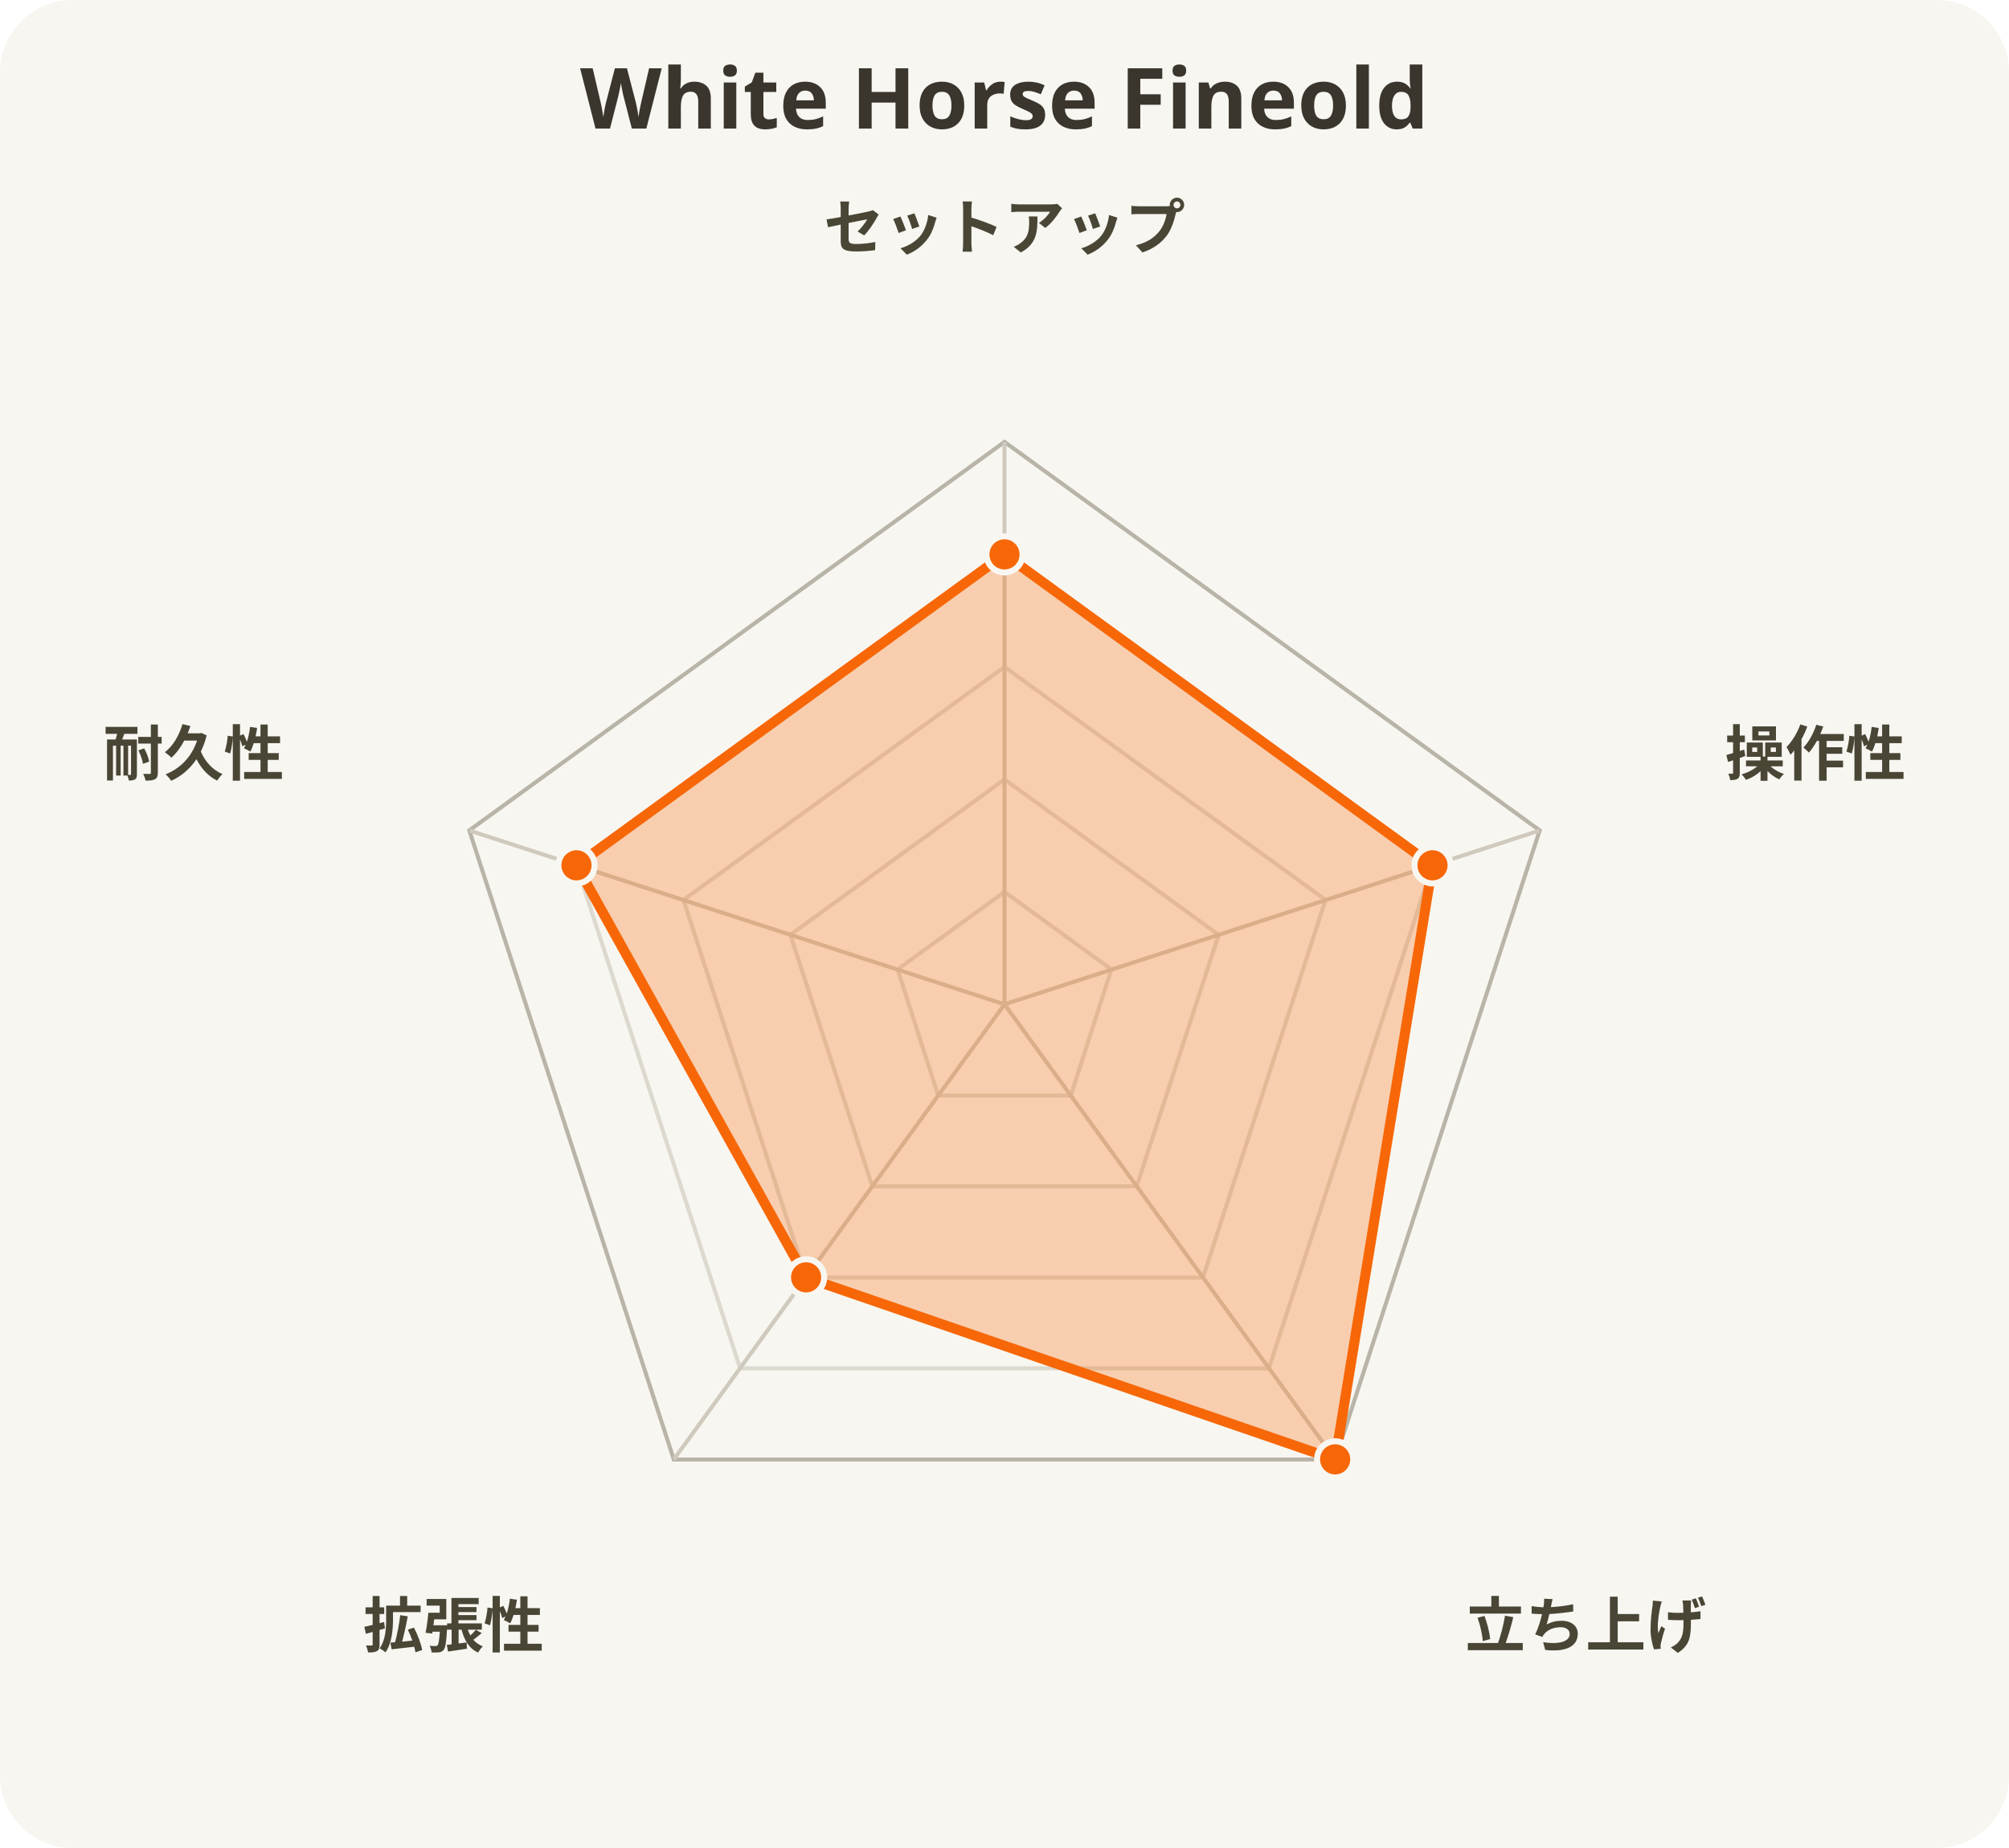
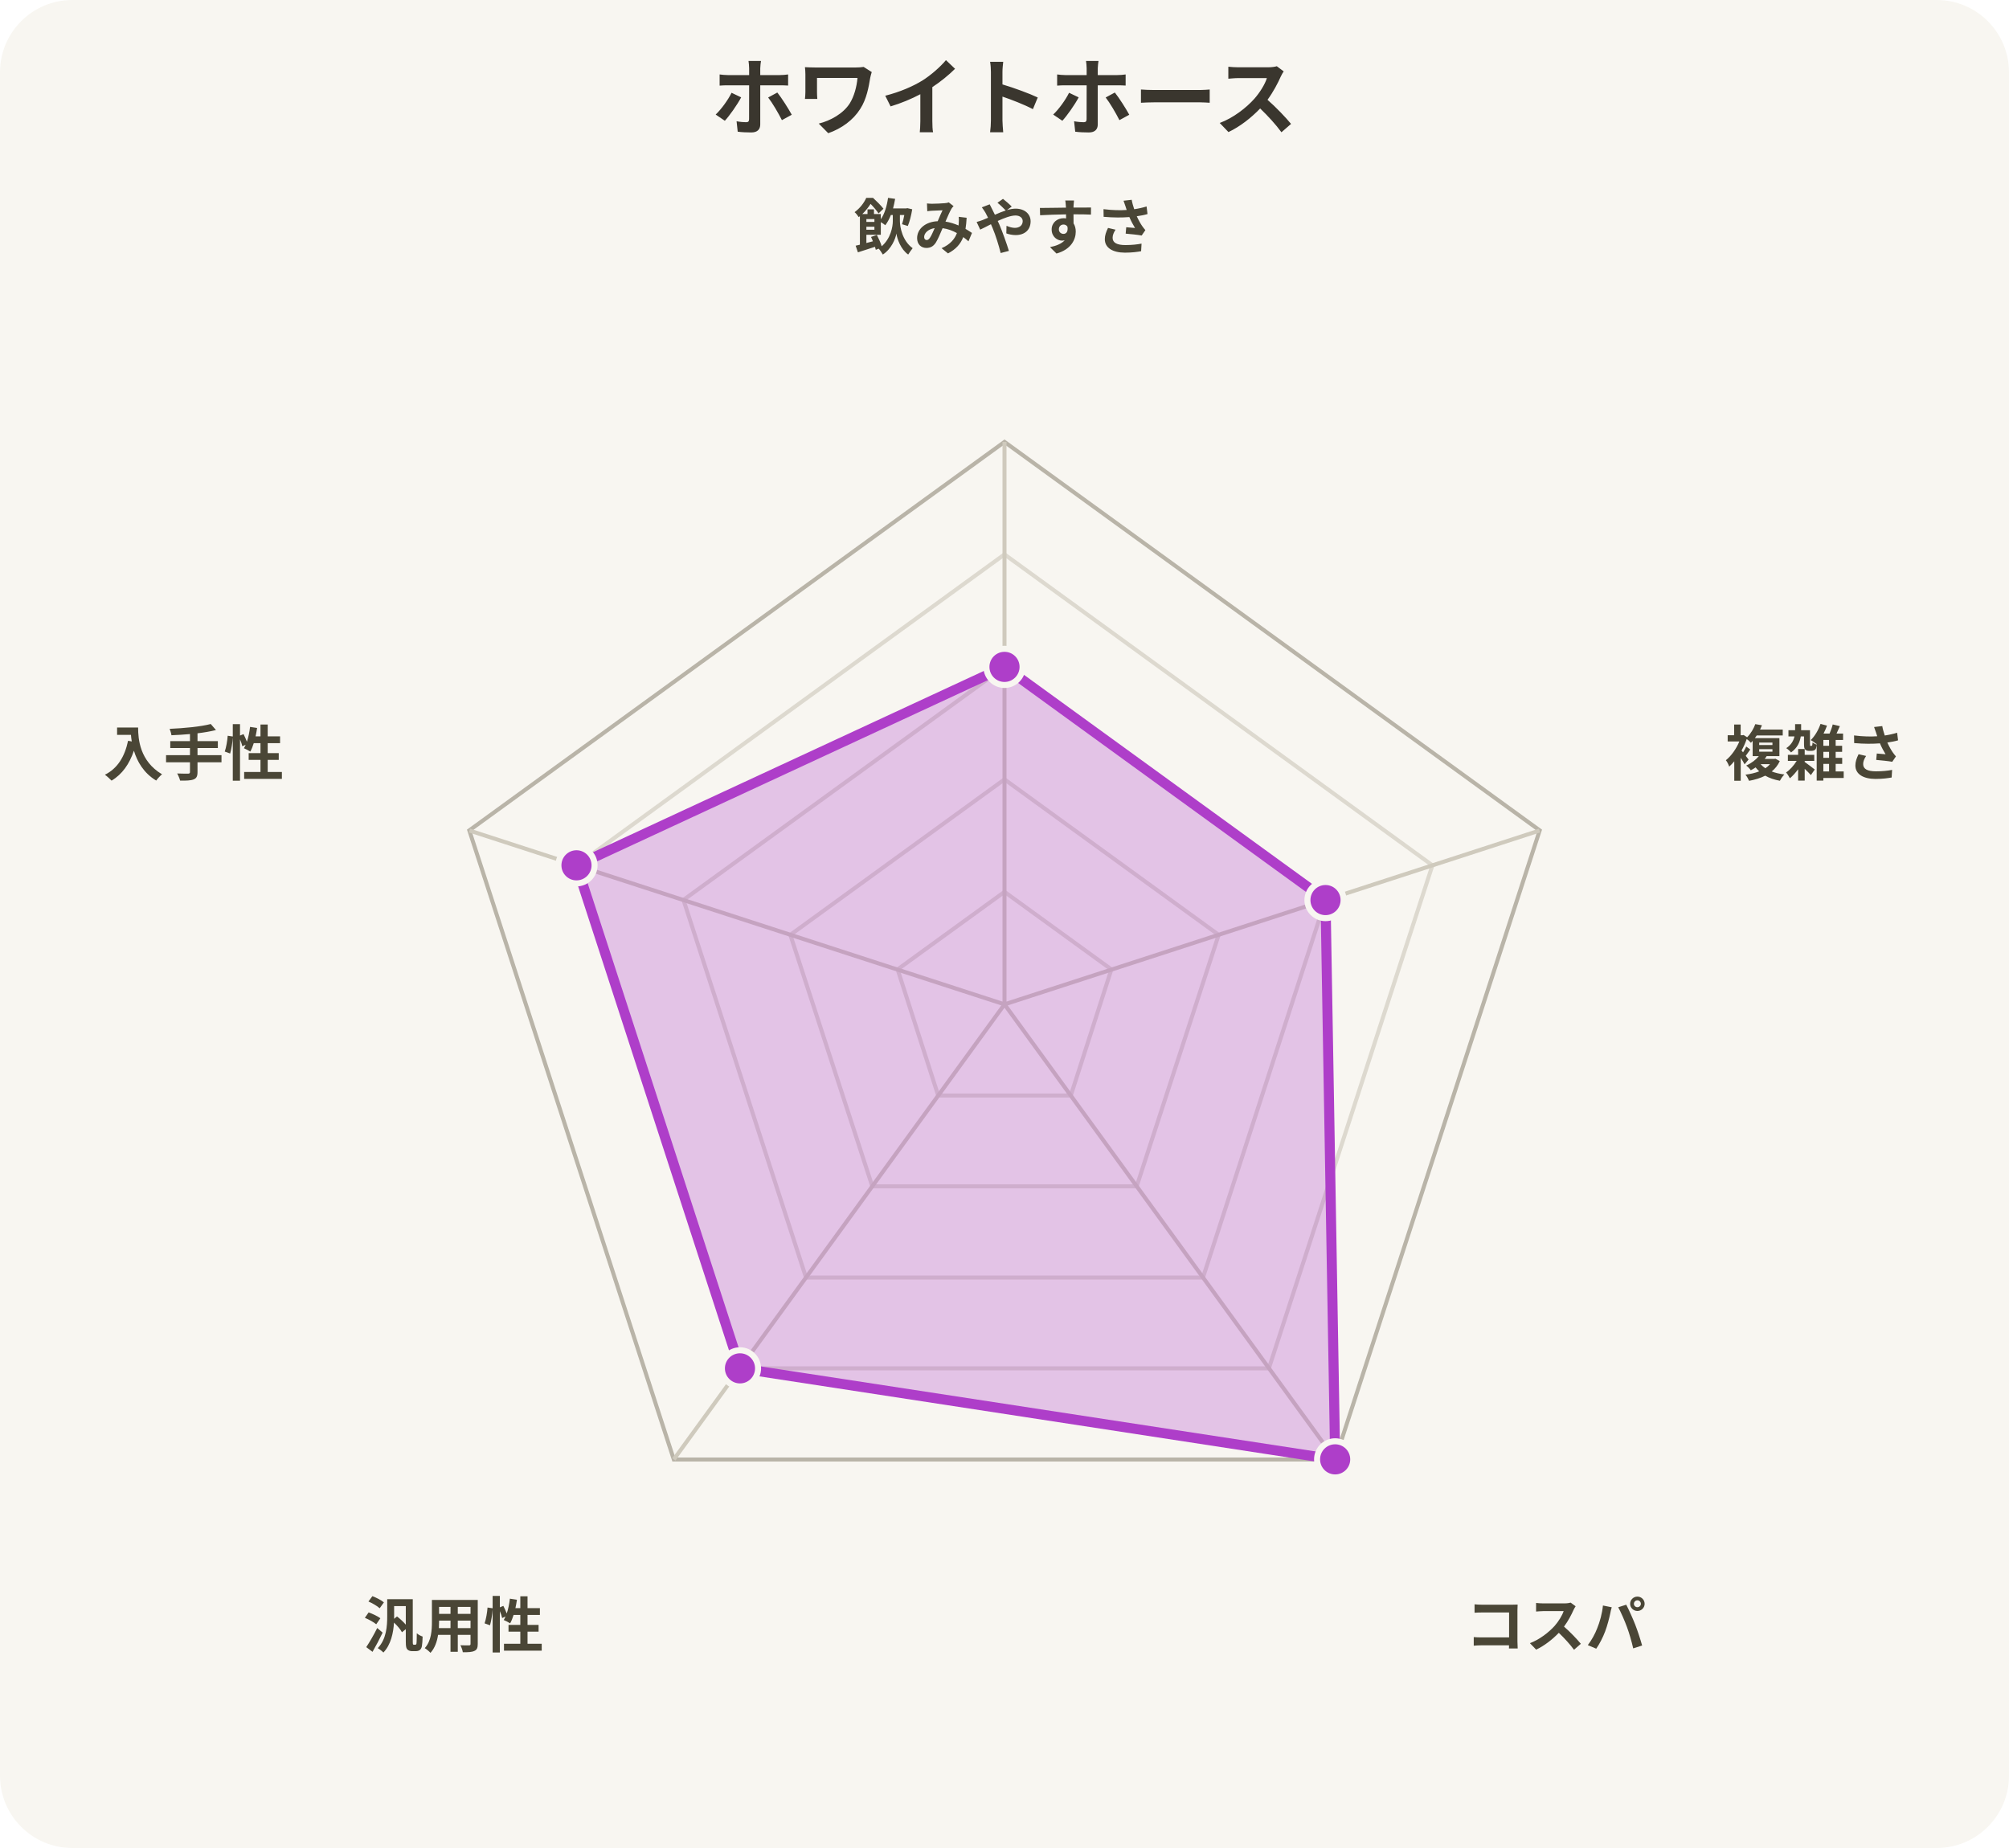
<svg xmlns="http://www.w3.org/2000/svg" viewBox="0 0 500 460" font-family="'Hiragino Sans','Noto Sans JP',sans-serif">
  <rect x="0" y="0" width="500" height="460" rx="18" fill="#F8F6F1" />
-   <text x="250" y="32" text-anchor="middle" font-size="21" font-weight="700" fill="#3A362E">White Horse Fineold</text>
+   <text x="250" y="32" text-anchor="middle" font-size="21" font-weight="700" fill="#3A362E">ホワイトホース</text>
  <polygon points="250.0,222.0 276.6,241.3 266.5,272.7 233.5,272.7 223.4,241.3 " fill="none" stroke="#DDD9CF" stroke-width="1" />
  <polygon points="250.0,194.0 303.3,232.7 282.9,295.3 217.1,295.3 196.7,232.7 " fill="none" stroke="#DDD9CF" stroke-width="1" />
  <polygon points="250.0,166.0 329.9,224.0 299.4,318.0 200.6,318.0 170.1,224.0 " fill="none" stroke="#DDD9CF" stroke-width="1" />
  <polygon points="250.0,138.0 356.5,215.4 315.8,340.6 184.2,340.6 143.5,215.4 " fill="none" stroke="#DDD9CF" stroke-width="1" />
  <polygon points="250.0,110.0 383.2,206.7 332.3,363.3 167.7,363.3 116.8,206.7 " fill="none" stroke="#B9B4A8" stroke-width="1" />
  <line x1="250" y1="250" x2="250" y2="110" stroke="#CFCABD" stroke-width="1" />
  <line x1="250" y1="250" x2="383.154" y2="206.74" stroke="#CFCABD" stroke-width="1" />
  <line x1="250" y1="250" x2="332.292" y2="363.26" stroke="#CFCABD" stroke-width="1" />
  <line x1="250" y1="250" x2="167.708" y2="363.26" stroke="#CFCABD" stroke-width="1" />
  <line x1="250" y1="250" x2="116.846" y2="206.74" stroke="#CFCABD" stroke-width="1" />
-   <text x="250" y="62" text-anchor="middle" font-size="15" font-weight="600" fill="#4A4636">セットアップ</text>
-   <text x="429.296" y="192.998" text-anchor="start" font-size="15" font-weight="600" fill="#4A4636">操作性</text>
-   <text x="364.628" y="410.002" text-anchor="start" font-size="15" font-weight="600" fill="#4A4636">立ち上げ</text>
-   <text x="135.372" y="410.002" text-anchor="end" font-size="15" font-weight="600" fill="#4A4636">拡張性</text>
-   <text x="70.704" y="192.998" text-anchor="end" font-size="15" font-weight="600" fill="#4A4636">耐久性</text>
-   <polygon points="250.0,138.0 356.5,215.4 332.3,363.3 200.6,318.0 143.5,215.4" fill="#F76707" fill-opacity="0.28" stroke="#F76707" stroke-width="2.5" stroke-linejoin="round" />
-   <circle cx="250" cy="138" r="4.5" fill="#F76707" stroke="#F8F6F1" stroke-width="1.5" />
-   <circle cx="356.523" cy="215.392" r="4.5" fill="#F76707" stroke="#F8F6F1" stroke-width="1.5" />
-   <circle cx="332.292" cy="363.26" r="4.5" fill="#F76707" stroke="#F8F6F1" stroke-width="1.5" />
-   <circle cx="200.625" cy="317.956" r="4.5" fill="#F76707" stroke="#F8F6F1" stroke-width="1.5" />
-   <circle cx="143.477" cy="215.392" r="4.5" fill="#F76707" stroke="#F8F6F1" stroke-width="1.5" />
+   <text x="250" y="62" text-anchor="middle" font-size="15" font-weight="600" fill="#4A4636">飲みやすさ</text>
+   <text x="429.296" y="192.998" text-anchor="start" font-size="15" font-weight="600" fill="#4A4636">複雑さ</text>
+   <text x="364.628" y="410.002" text-anchor="start" font-size="15" font-weight="600" fill="#4A4636">コスパ</text>
+   <text x="135.372" y="410.002" text-anchor="end" font-size="15" font-weight="600" fill="#4A4636">汎用性</text>
+   <text x="70.704" y="192.998" text-anchor="end" font-size="15" font-weight="600" fill="#4A4636">入手性</text>
+   <polygon points="250.0,166.0 329.9,224.0 332.3,363.3 184.2,340.6 143.5,215.4 " fill="#AE3EC9" fill-opacity="0.28" stroke="#AE3EC9" stroke-width="2.5" stroke-linejoin="round" />
+   <circle cx="250" cy="166" r="4.5" fill="#AE3EC9" stroke="#F8F6F1" stroke-width="1.5" />
+   <circle cx="329.892" cy="224.044" r="4.5" fill="#AE3EC9" stroke="#F8F6F1" stroke-width="1.5" />
+   <circle cx="332.292" cy="363.26" r="4.5" fill="#AE3EC9" stroke="#F8F6F1" stroke-width="1.5" />
+   <circle cx="184.166" cy="340.608" r="4.5" fill="#AE3EC9" stroke="#F8F6F1" stroke-width="1.5" />
+   <circle cx="143.477" cy="215.392" r="4.5" fill="#AE3EC9" stroke="#F8F6F1" stroke-width="1.5" />
</svg>
